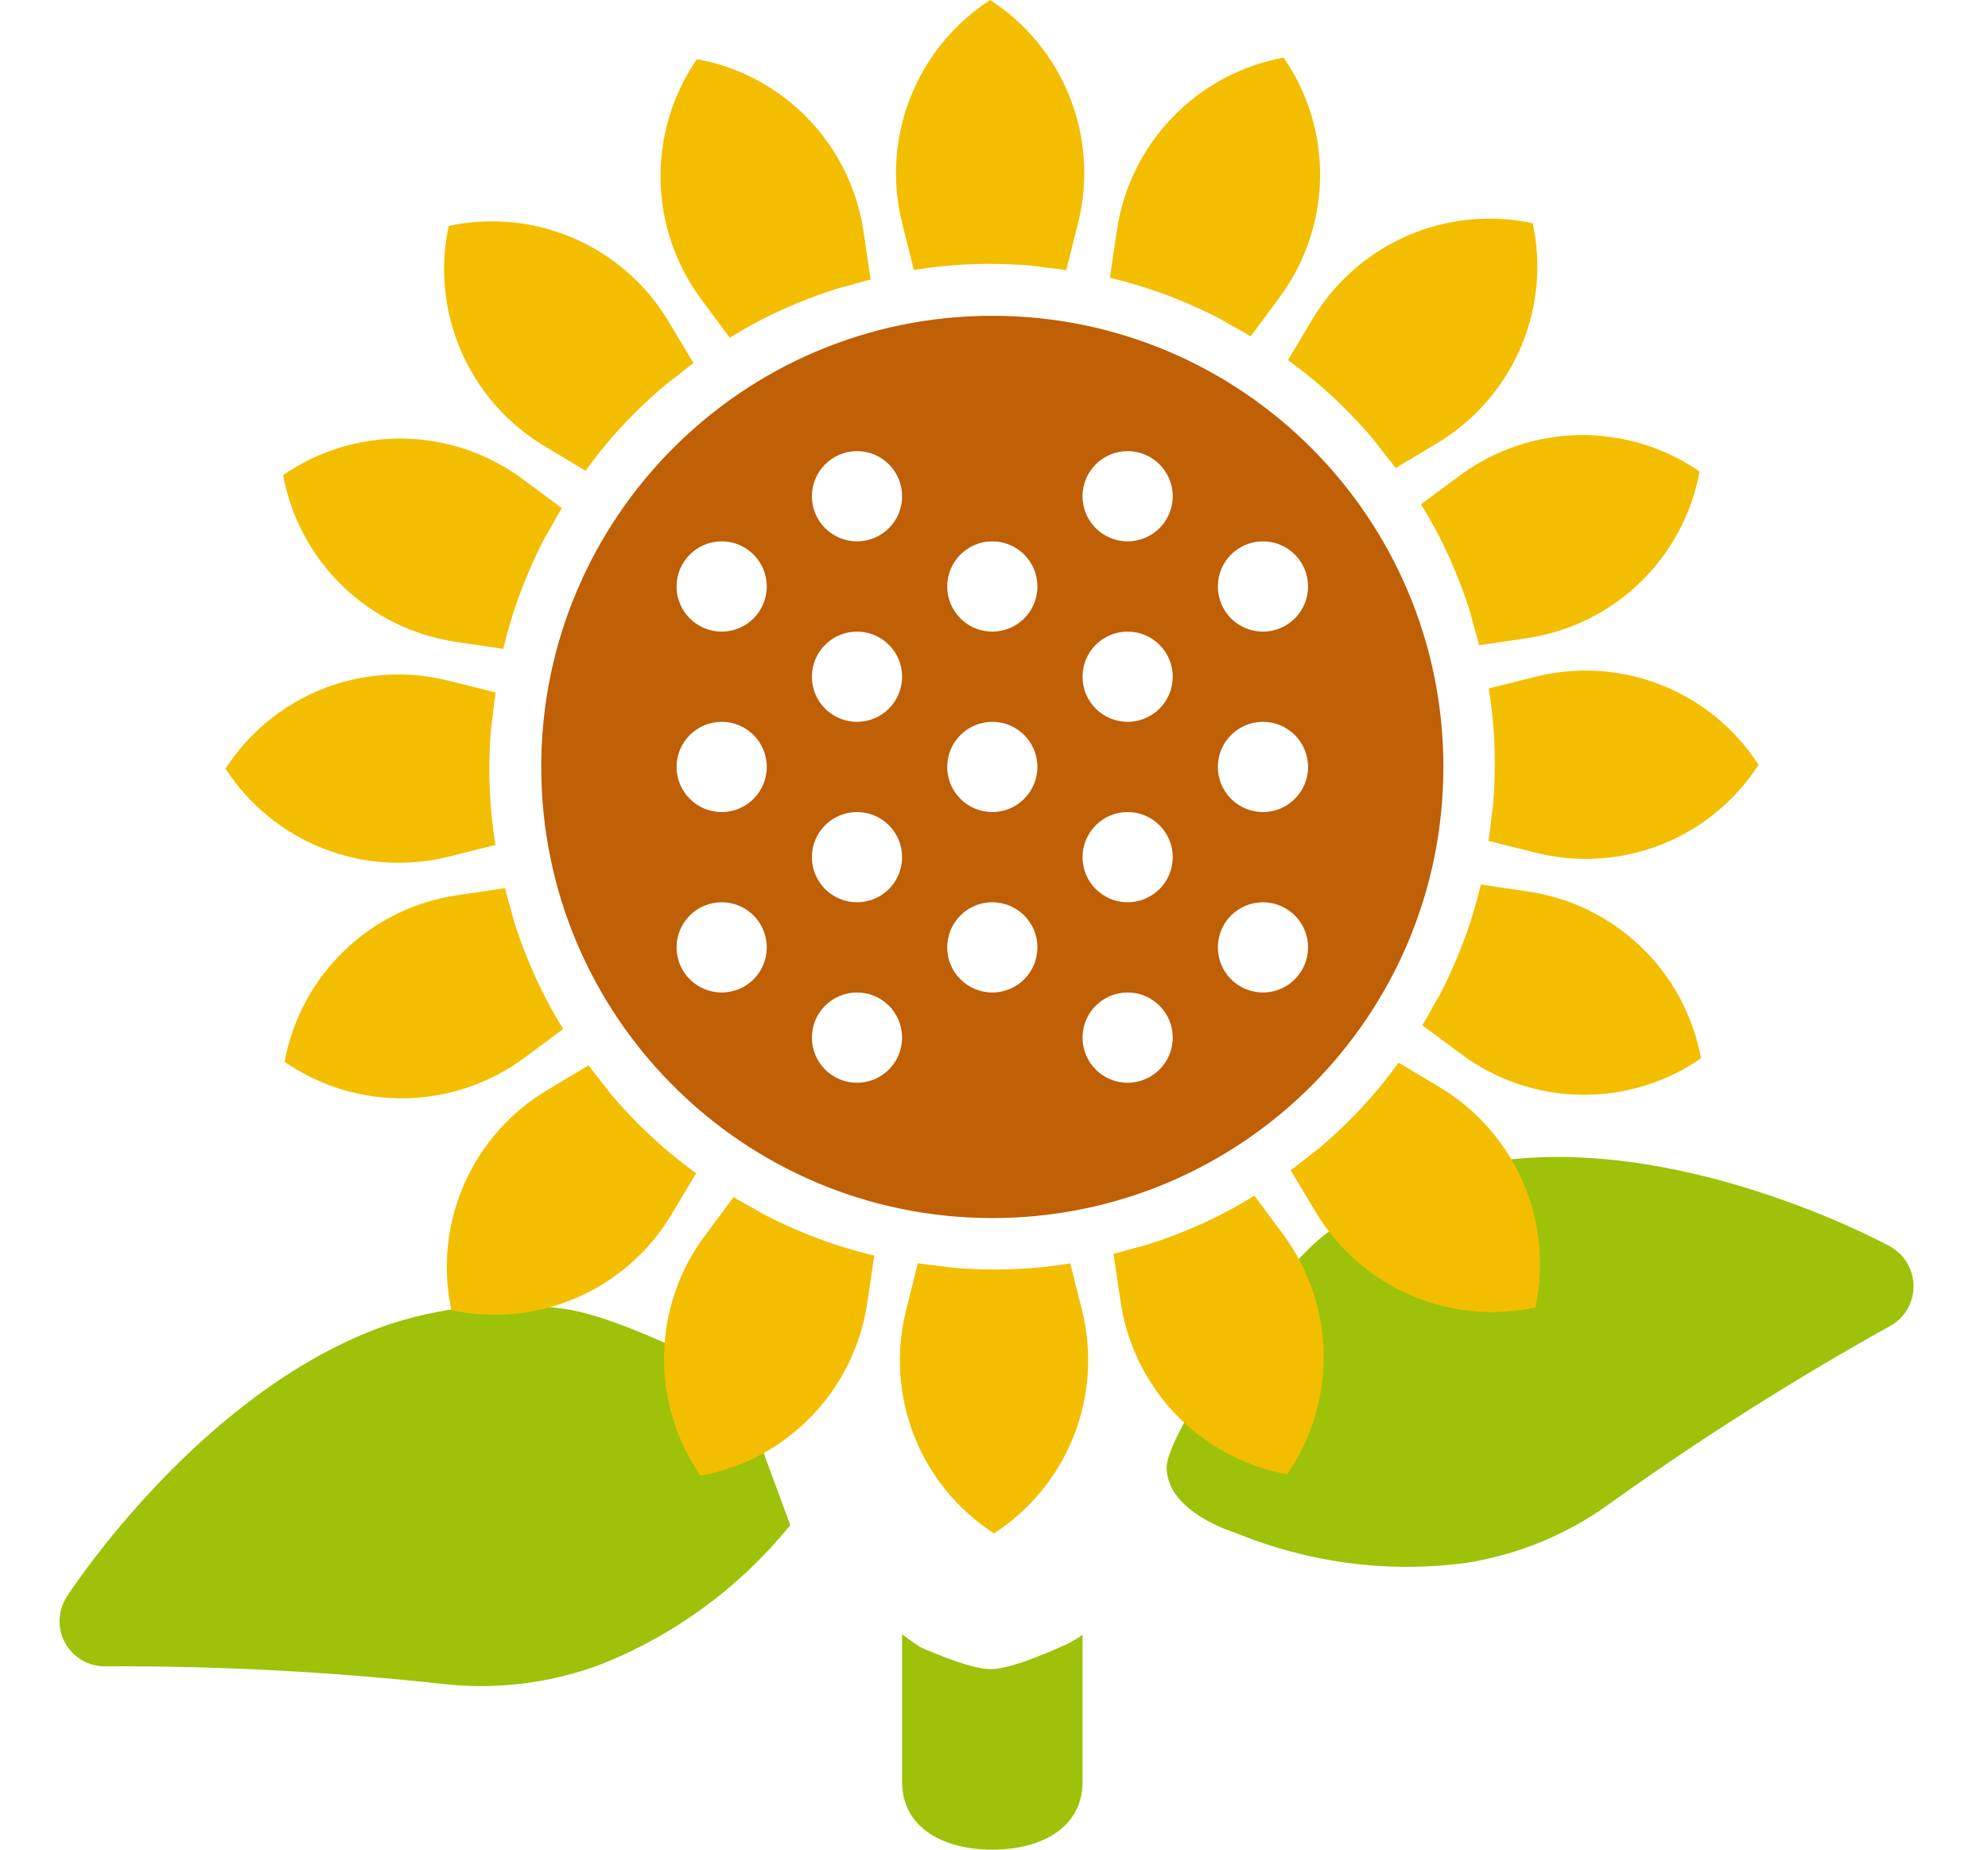
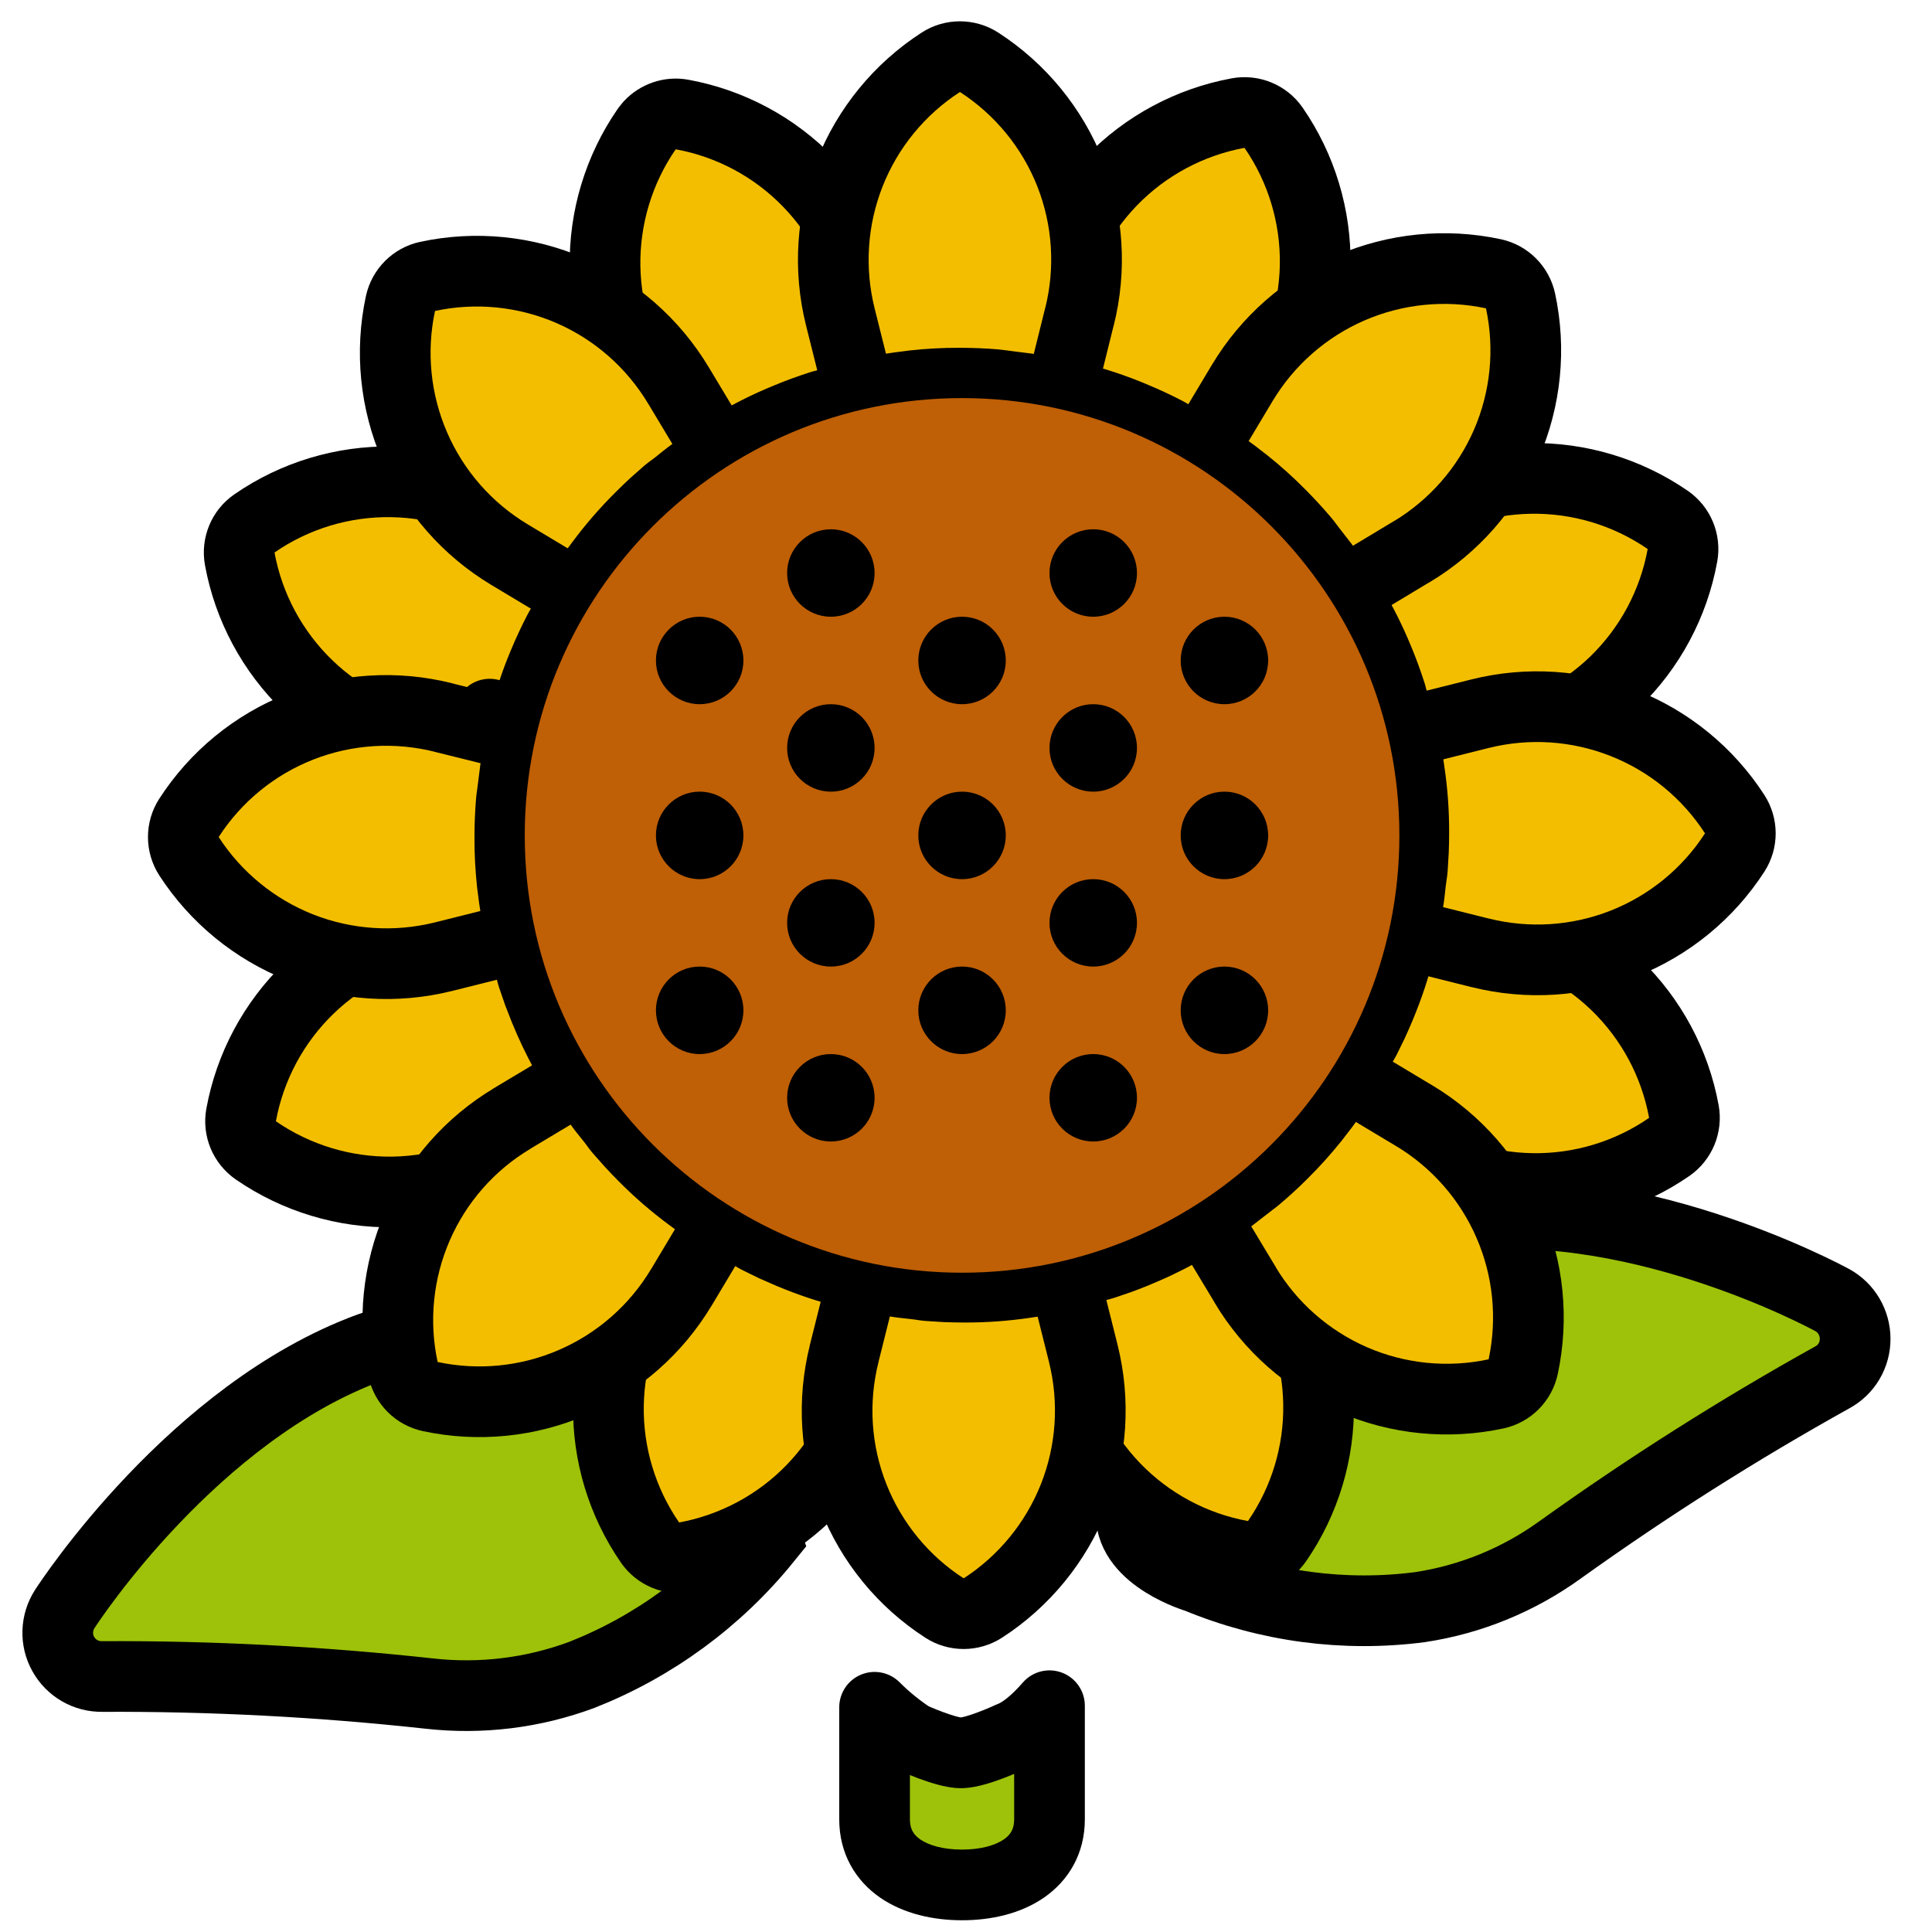
- <svg xmlns="http://www.w3.org/2000/svg" width="43" height="40" viewBox="0 0 43 40" fill="none">
-   <path d="M32.259 25.126C36.316 24.499 40.694 26.853 40.879 26.953C41.032 27.037 41.161 27.161 41.251 27.313C41.341 27.465 41.388 27.639 41.389 27.816C41.389 27.993 41.342 28.166 41.253 28.317C41.164 28.469 41.036 28.592 40.883 28.675C38.787 29.841 36.758 31.127 34.805 32.526C33.878 33.196 32.807 33.633 31.68 33.803C29.998 34.022 28.286 33.794 26.711 33.143C26.711 33.143 25.237 32.709 25.234 31.734C25.233 31.247 26.195 29.8 26.195 29.8C26.195 29.8 27.6 27.514 28.657 26.699C29.713 25.885 30.949 25.345 32.259 25.126Z" fill="#9DC209" />
-   <path d="M12.219 28.307C13.557 28.5 15.924 29.808 15.924 29.808L17.093 32.982C16.006 34.324 14.591 35.363 12.985 35.998C11.897 36.403 10.729 36.546 9.576 36.416C7.153 36.151 4.717 36.024 2.28 36.035C2.104 36.038 1.929 35.993 1.776 35.905C1.623 35.816 1.497 35.688 1.411 35.533C1.325 35.379 1.283 35.204 1.289 35.027C1.295 34.85 1.349 34.678 1.445 34.53C1.56 34.352 4.317 30.145 8.24 28.701C9.514 28.25 10.88 28.114 12.219 28.307Z" fill="#9DC209" />
-   <path d="M34.184 23.675C35.115 23.692 36.027 23.416 36.792 22.887C36.624 21.971 36.174 21.133 35.505 20.486C34.836 19.839 33.982 19.418 33.062 19.281L32.03 19.128C32.018 19.177 32.005 19.229 31.992 19.281C31.871 19.766 31.713 20.241 31.52 20.701C31.408 20.972 31.287 21.231 31.16 21.479C31.11 21.576 31.054 21.662 31.002 21.755C30.923 21.896 30.847 22.041 30.764 22.172L31.605 22.796C32.352 23.351 33.254 23.659 34.184 23.675Z" fill="#F3BE00" />
-   <path d="M8.732 9.485C7.802 9.469 6.89 9.745 6.124 10.274C6.292 11.189 6.742 12.028 7.411 12.675C8.08 13.321 8.935 13.743 9.855 13.88L10.886 14.033C10.898 13.983 10.911 13.932 10.925 13.879C11.045 13.395 11.203 12.92 11.396 12.459C11.509 12.189 11.629 11.929 11.757 11.681C11.807 11.585 11.863 11.498 11.915 11.405C11.993 11.265 12.069 11.12 12.153 10.989L11.311 10.364C10.564 9.809 9.663 9.501 8.732 9.485Z" fill="#F3BE00" />
-   <path d="M14.363 29.306C14.347 30.237 14.623 31.149 15.152 31.914C16.067 31.746 16.906 31.296 17.553 30.627C18.2 29.958 18.621 29.104 18.758 28.183L18.911 27.152C18.861 27.14 18.81 27.127 18.758 27.114C18.273 26.993 17.798 26.835 17.337 26.642C17.067 26.53 16.807 26.409 16.56 26.282C16.463 26.232 16.376 26.176 16.283 26.124C16.143 26.045 15.998 25.969 15.867 25.886L15.243 26.727C14.687 27.474 14.38 28.376 14.363 29.306Z" fill="#F3BE00" />
-   <path d="M28.553 3.854C28.57 2.924 28.294 2.012 27.765 1.246C26.85 1.414 26.011 1.864 25.364 2.533C24.717 3.202 24.296 4.056 24.159 4.977L24.006 6.008C24.056 6.02 24.107 6.033 24.159 6.046C24.644 6.167 25.119 6.325 25.579 6.518C25.85 6.63 26.109 6.751 26.357 6.879C26.454 6.929 26.54 6.985 26.634 7.037C26.774 7.115 26.919 7.191 27.05 7.275L27.674 6.433C28.23 5.686 28.537 4.784 28.553 3.854Z" fill="#F3BE00" />
-   <path d="M7.443 20.562C6.773 21.208 6.323 22.048 6.156 22.963C6.922 23.492 7.834 23.767 8.764 23.751C9.694 23.736 10.596 23.429 11.344 22.875L12.181 22.254C12.155 22.211 12.128 22.165 12.1 22.119C11.843 21.691 11.619 21.243 11.43 20.781C11.318 20.511 11.219 20.242 11.134 19.976C11.101 19.872 11.08 19.772 11.051 19.669C11.007 19.514 10.958 19.358 10.925 19.206L9.888 19.36C8.967 19.495 8.112 19.916 7.443 20.562Z" fill="#F3BE00" />
-   <path d="M35.474 12.598C36.143 11.952 36.593 11.112 36.761 10.197C35.995 9.668 35.083 9.393 34.153 9.409C33.222 9.425 32.32 9.731 31.573 10.285L30.735 10.906C30.762 10.95 30.789 10.995 30.817 11.041C31.074 11.47 31.298 11.917 31.487 12.379C31.599 12.65 31.697 12.919 31.782 13.184C31.816 13.288 31.837 13.388 31.866 13.491C31.91 13.646 31.958 13.802 31.992 13.954L33.029 13.8C33.949 13.665 34.805 13.245 35.474 12.598Z" fill="#F3BE00" />
-   <path d="M17.477 2.564C16.83 1.895 15.99 1.445 15.075 1.278C14.547 2.044 14.271 2.955 14.287 3.886C14.303 4.816 14.609 5.718 15.163 6.466L15.784 7.303C15.828 7.276 15.873 7.249 15.92 7.222C16.348 6.964 16.795 6.74 17.258 6.551C17.528 6.439 17.797 6.341 18.062 6.256C18.166 6.223 18.267 6.202 18.37 6.172C18.524 6.129 18.681 6.08 18.832 6.046L18.678 5.01C18.543 4.089 18.123 3.234 17.477 2.564Z" fill="#F3BE00" />
-   <path d="M25.44 30.596C26.086 31.265 26.926 31.715 27.842 31.882C28.37 31.116 28.645 30.205 28.63 29.275C28.614 28.344 28.308 27.442 27.754 26.694L27.132 25.857C27.089 25.884 27.044 25.911 26.997 25.938C26.569 26.196 26.122 26.42 25.659 26.609C25.389 26.721 25.12 26.819 24.854 26.904C24.751 26.937 24.65 26.959 24.547 26.988C24.392 27.031 24.236 27.08 24.084 27.114L24.238 28.151C24.373 29.071 24.794 29.926 25.44 30.596Z" fill="#F3BE00" />
-   <path d="M35.931 18.265C36.797 17.924 37.534 17.32 38.038 16.539C37.533 15.757 36.796 15.154 35.931 14.813C35.065 14.471 34.114 14.409 33.212 14.635L32.2 14.888C32.209 14.939 32.216 14.991 32.224 15.044C32.298 15.538 32.334 16.037 32.331 16.537C32.331 16.83 32.319 17.116 32.296 17.393C32.287 17.502 32.268 17.603 32.256 17.709C32.237 17.869 32.222 18.032 32.195 18.185L33.212 18.439C34.114 18.667 35.065 18.606 35.931 18.265Z" fill="#F3BE00" />
-   <path d="M6.986 14.895C6.12 15.236 5.383 15.84 4.878 16.622C5.384 17.403 6.12 18.006 6.986 18.347C7.851 18.689 8.802 18.751 9.705 18.526L10.716 18.272C10.708 18.222 10.7 18.169 10.693 18.116C10.619 17.622 10.583 17.123 10.585 16.623C10.585 16.331 10.598 16.044 10.621 15.767C10.63 15.658 10.648 15.557 10.661 15.451C10.68 15.291 10.694 15.128 10.721 14.975L9.705 14.721C8.802 14.493 7.852 14.554 6.986 14.895Z" fill="#F3BE00" />
-   <path d="M19.773 31.053C20.114 31.918 20.718 32.656 21.5 33.16C22.281 32.655 22.884 31.918 23.226 31.052C23.567 30.187 23.63 29.236 23.404 28.334L23.15 27.322C23.1 27.33 23.048 27.338 22.994 27.346C22.5 27.419 22.001 27.455 21.502 27.453C21.209 27.453 20.923 27.441 20.645 27.418C20.537 27.409 20.435 27.39 20.329 27.378C20.17 27.359 20.007 27.344 19.854 27.317L19.599 28.334C19.372 29.236 19.433 30.187 19.773 31.053Z" fill="#F3BE00" />
-   <path d="M23.143 2.108C22.802 1.242 22.199 0.505 21.417 -8.89994e-08C20.636 0.506 20.033 1.242 19.691 2.108C19.35 2.973 19.287 3.924 19.513 4.827L19.767 5.838C19.817 5.83 19.869 5.822 19.923 5.815C20.417 5.741 20.916 5.705 21.415 5.707C21.708 5.707 21.994 5.719 22.272 5.742C22.38 5.752 22.481 5.77 22.587 5.783C22.747 5.802 22.91 5.816 23.063 5.843L23.318 4.827C23.545 3.924 23.484 2.973 23.143 2.108Z" fill="#F3BE00" />
-   <path d="M10.034 25.622C9.662 26.476 9.568 27.424 9.764 28.334C10.674 28.528 11.621 28.434 12.475 28.063C13.328 27.693 14.044 27.065 14.523 26.267L15.059 25.372C15.018 25.343 14.975 25.311 14.932 25.279C14.53 24.981 14.152 24.654 13.801 24.299C13.594 24.092 13.4 23.881 13.22 23.669C13.15 23.585 13.091 23.501 13.025 23.417C12.926 23.291 12.821 23.165 12.732 23.038L11.833 23.576C11.034 24.053 10.405 24.769 10.034 25.622Z" fill="#F3BE00" />
-   <path d="M32.883 7.538C33.255 6.685 33.349 5.737 33.153 4.827C32.243 4.632 31.296 4.726 30.442 5.097C29.589 5.468 28.872 6.096 28.393 6.894L27.858 7.788C27.899 7.818 27.942 7.85 27.985 7.882C28.386 8.179 28.765 8.506 29.116 8.861C29.323 9.068 29.517 9.279 29.697 9.492C29.767 9.575 29.826 9.66 29.892 9.744C29.991 9.87 30.096 9.996 30.185 10.123L31.084 9.584C31.883 9.107 32.512 8.391 32.883 7.538Z" fill="#F3BE00" />
-   <path d="M12.416 5.155C11.563 4.784 10.615 4.69 9.705 4.886C9.51 5.795 9.604 6.743 9.975 7.596C10.346 8.45 10.974 9.166 11.772 9.645L12.666 10.181C12.696 10.139 12.728 10.097 12.76 10.054C13.057 9.652 13.384 9.274 13.739 8.922C13.947 8.715 14.157 8.522 14.37 8.342C14.453 8.271 14.538 8.213 14.622 8.147C14.748 8.047 14.874 7.942 15.001 7.853L14.462 6.954C13.985 6.155 13.269 5.526 12.416 5.155Z" fill="#F3BE00" />
-   <path d="M30.5 28.005C31.354 28.376 32.302 28.471 33.212 28.275C33.407 27.365 33.312 26.418 32.942 25.564C32.571 24.71 31.943 23.994 31.145 23.515L30.251 22.98C30.221 23.021 30.189 23.063 30.157 23.106C29.86 23.508 29.532 23.886 29.177 24.238C28.97 24.445 28.759 24.639 28.547 24.819C28.463 24.889 28.379 24.947 28.295 25.014C28.169 25.113 28.043 25.218 27.916 25.307L28.455 26.206C28.932 27.005 29.647 27.634 30.5 28.005Z" fill="#F3BE00" />
-   <path fill-rule="evenodd" clip-rule="evenodd" d="M19.512 35.343C19.639 35.439 19.769 35.531 19.903 35.619C19.903 35.619 20.948 36.097 21.427 36.097C21.907 36.097 22.931 35.619 22.931 35.619C23.091 35.561 23.253 35.469 23.415 35.352V38.537C23.415 39.512 22.541 40 21.463 40C20.386 40 19.512 39.512 19.512 38.537V35.343Z" fill="#9DC209" />
-   <path fill-rule="evenodd" clip-rule="evenodd" d="M21.463 26.341C26.852 26.341 31.22 21.974 31.22 16.585C31.22 11.197 26.852 6.829 21.463 6.829C16.075 6.829 11.707 11.197 11.707 16.585C11.707 21.974 16.075 26.341 21.463 26.341ZM19.512 10.732C19.512 11.271 19.076 11.707 18.537 11.707C17.998 11.707 17.561 11.271 17.561 10.732C17.561 10.193 17.998 9.756 18.537 9.756C19.076 9.756 19.512 10.193 19.512 10.732ZM15.61 13.659C16.149 13.659 16.585 13.222 16.585 12.683C16.585 12.144 16.149 11.707 15.61 11.707C15.071 11.707 14.634 12.144 14.634 12.683C14.634 13.222 15.071 13.659 15.61 13.659ZM15.61 17.561C16.149 17.561 16.585 17.124 16.585 16.585C16.585 16.047 16.149 15.61 15.61 15.61C15.071 15.61 14.634 16.047 14.634 16.585C14.634 17.124 15.071 17.561 15.61 17.561ZM19.512 14.634C19.512 15.173 19.076 15.61 18.537 15.61C17.998 15.61 17.561 15.173 17.561 14.634C17.561 14.095 17.998 13.659 18.537 13.659C19.076 13.659 19.512 14.095 19.512 14.634ZM21.463 17.561C22.002 17.561 22.439 17.124 22.439 16.585C22.439 16.047 22.002 15.61 21.463 15.61C20.925 15.61 20.488 16.047 20.488 16.585C20.488 17.124 20.925 17.561 21.463 17.561ZM25.366 18.537C25.366 19.075 24.929 19.512 24.39 19.512C23.852 19.512 23.415 19.075 23.415 18.537C23.415 17.998 23.852 17.561 24.39 17.561C24.929 17.561 25.366 17.998 25.366 18.537ZM21.463 21.463C22.002 21.463 22.439 21.027 22.439 20.488C22.439 19.949 22.002 19.512 21.463 19.512C20.925 19.512 20.488 19.949 20.488 20.488C20.488 21.027 20.925 21.463 21.463 21.463ZM24.39 11.707C24.929 11.707 25.366 11.271 25.366 10.732C25.366 10.193 24.929 9.756 24.39 9.756C23.852 9.756 23.415 10.193 23.415 10.732C23.415 11.271 23.852 11.707 24.39 11.707ZM25.366 22.439C25.366 22.978 24.929 23.415 24.39 23.415C23.852 23.415 23.415 22.978 23.415 22.439C23.415 21.9 23.852 21.463 24.39 21.463C24.929 21.463 25.366 21.9 25.366 22.439ZM18.537 23.415C19.076 23.415 19.512 22.978 19.512 22.439C19.512 21.9 19.076 21.463 18.537 21.463C17.998 21.463 17.561 21.9 17.561 22.439C17.561 22.978 17.998 23.415 18.537 23.415ZM19.512 18.537C19.512 19.075 19.076 19.512 18.537 19.512C17.998 19.512 17.561 19.075 17.561 18.537C17.561 17.998 17.998 17.561 18.537 17.561C19.076 17.561 19.512 17.998 19.512 18.537ZM15.61 21.463C16.149 21.463 16.585 21.027 16.585 20.488C16.585 19.949 16.149 19.512 15.61 19.512C15.071 19.512 14.634 19.949 14.634 20.488C14.634 21.027 15.071 21.463 15.61 21.463ZM22.439 12.683C22.439 13.222 22.002 13.659 21.463 13.659C20.925 13.659 20.488 13.222 20.488 12.683C20.488 12.144 20.925 11.707 21.463 11.707C22.002 11.707 22.439 12.144 22.439 12.683ZM27.317 13.659C27.856 13.659 28.293 13.222 28.293 12.683C28.293 12.144 27.856 11.707 27.317 11.707C26.778 11.707 26.342 12.144 26.342 12.683C26.342 13.222 26.778 13.659 27.317 13.659ZM28.293 20.488C28.293 21.027 27.856 21.463 27.317 21.463C26.778 21.463 26.342 21.027 26.342 20.488C26.342 19.949 26.778 19.512 27.317 19.512C27.856 19.512 28.293 19.949 28.293 20.488ZM24.39 15.61C24.929 15.61 25.366 15.173 25.366 14.634C25.366 14.095 24.929 13.659 24.39 13.659C23.852 13.659 23.415 14.095 23.415 14.634C23.415 15.173 23.852 15.61 24.39 15.61ZM28.293 16.585C28.293 17.124 27.856 17.561 27.317 17.561C26.778 17.561 26.342 17.124 26.342 16.585C26.342 16.047 26.778 15.61 27.317 15.61C27.856 15.61 28.293 16.047 28.293 16.585Z" fill="#BF5F06" />
+ <svg xmlns="http://www.w3.org/2000/svg" width="41" height="41" viewBox="0 0 41 41" fill="none">
+   <g>
+     <path d="M30.685 25.852C34.544 25.256 38.709 27.495 38.884 27.59C39.03 27.67 39.153 27.788 39.238 27.933C39.323 28.077 39.369 28.243 39.369 28.411C39.37 28.579 39.325 28.744 39.24 28.888C39.155 29.032 39.033 29.149 38.888 29.228C36.894 30.337 34.964 31.56 33.107 32.891C32.225 33.528 31.206 33.944 30.134 34.106C28.534 34.314 26.906 34.098 25.408 33.478C25.408 33.478 24.006 33.066 24.003 32.138C24.002 31.674 24.917 30.299 24.917 30.299C24.917 30.299 26.253 28.123 27.258 27.349C28.263 26.574 29.439 26.061 30.685 25.852Z" fill="#9DC209" stroke="black" stroke-width="1.5" />
+     <path d="M11.622 28.227C12.896 28.41 15.147 29.654 15.147 29.654L16.259 32.673C15.225 33.95 13.879 34.938 12.351 35.542C11.316 35.927 10.206 36.064 9.109 35.94C6.804 35.688 4.487 35.567 2.169 35.578C2.001 35.581 1.835 35.538 1.689 35.454C1.544 35.37 1.424 35.248 1.342 35.1C1.26 34.953 1.22 34.787 1.226 34.619C1.232 34.451 1.283 34.287 1.374 34.146C1.484 33.976 4.107 29.975 7.838 28.602C9.05 28.172 10.349 28.043 11.622 28.227Z" fill="#9DC209" stroke="black" stroke-width="1.5" />
+     <path d="M30.577 19.405L31.558 19.55L31.751 19.582C32.707 19.763 33.592 20.22 34.294 20.899C35.042 21.623 35.546 22.562 35.734 23.586C35.788 23.876 35.666 24.172 35.424 24.339C34.566 24.932 33.544 25.24 32.503 25.222C31.461 25.204 30.451 24.86 29.615 24.238V24.237L28.816 23.645C28.5 23.411 28.419 22.972 28.63 22.64C28.694 22.539 28.746 22.439 28.835 22.28C28.922 22.123 28.925 22.131 28.973 22.039L29.136 21.706C29.188 21.593 29.239 21.476 29.289 21.357L29.29 21.353C29.459 20.95 29.597 20.535 29.703 20.112L29.704 20.106C29.716 20.057 29.728 20.014 29.737 19.974C29.827 19.595 30.192 19.348 30.577 19.405Z" fill="#F3BE00" stroke="black" stroke-width="1.5" stroke-linejoin="round" />
+     <path d="M8.32 10.225C9.361 10.243 10.37 10.587 11.205 11.208L12.006 11.802C12.322 12.036 12.404 12.475 12.193 12.807L11.988 13.167C11.9 13.324 11.897 13.316 11.85 13.408C11.738 13.624 11.632 13.852 11.533 14.09L11.531 14.094C11.362 14.496 11.225 14.912 11.119 15.335L11.118 15.341L10.392 15.155L11.117 15.341C11.105 15.39 11.095 15.433 11.085 15.473C10.995 15.851 10.63 16.099 10.245 16.042L9.264 15.897C8.234 15.743 7.277 15.272 6.529 14.548C5.78 13.824 5.276 12.885 5.088 11.861C5.035 11.57 5.156 11.275 5.399 11.108C6.256 10.515 7.278 10.207 8.32 10.225Z" fill="#F3BE00" stroke="black" stroke-width="1.5" stroke-linejoin="round" />
+     <path d="M14.49 26.129C14.724 25.813 15.163 25.731 15.495 25.942C15.596 26.006 15.695 26.058 15.854 26.147C16.011 26.235 16.004 26.238 16.095 26.285L16.428 26.448L16.778 26.601L16.782 26.602C17.184 26.771 17.599 26.91 18.023 27.015L18.029 27.016C18.078 27.029 18.121 27.04 18.161 27.049C18.539 27.139 18.787 27.504 18.73 27.889L18.584 28.871C18.431 29.901 17.959 30.857 17.236 31.606C16.512 32.355 15.572 32.858 14.548 33.047C14.258 33.1 13.963 32.978 13.795 32.736C13.203 31.879 12.894 30.857 12.912 29.815C12.931 28.773 13.275 27.763 13.897 26.927L14.49 26.129Z" fill="#F3BE00" stroke="black" stroke-width="1.5" stroke-linejoin="round" />
+     <path d="M26.274 2.4C26.564 2.347 26.859 2.468 27.027 2.711C27.619 3.568 27.928 4.59 27.91 5.632C27.891 6.673 27.547 7.681 26.925 8.517L26.926 8.518L26.332 9.318C26.098 9.634 25.66 9.716 25.328 9.505L24.967 9.3C24.81 9.212 24.818 9.209 24.727 9.162C24.51 9.05 24.282 8.944 24.044 8.846L24.041 8.844C23.638 8.675 23.223 8.537 22.799 8.432L22.794 8.431V8.43C22.745 8.417 22.702 8.407 22.662 8.398C22.283 8.308 22.035 7.943 22.092 7.558L22.238 6.576L22.27 6.384C22.451 5.427 22.908 4.543 23.586 3.841C24.31 3.092 25.25 2.589 26.274 2.4Z" fill="#F3BE00" stroke="black" stroke-width="1.5" stroke-linejoin="round" />
+     <path d="M10.425 19.472C10.757 19.487 11.048 19.722 11.123 20.058C11.149 20.175 11.184 20.282 11.234 20.458H11.233C11.282 20.631 11.274 20.628 11.305 20.725L11.426 21.077L11.565 21.432L11.567 21.435C11.691 21.739 11.832 22.035 11.989 22.322L12.152 22.605L12.155 22.61C12.18 22.654 12.204 22.692 12.226 22.727C12.43 23.059 12.346 23.491 12.033 23.722L11.238 24.314H11.236C10.4 24.934 9.39 25.277 8.349 25.295C7.308 25.312 6.287 25.004 5.43 24.413C5.187 24.245 5.064 23.951 5.117 23.661C5.305 22.636 5.809 21.695 6.559 20.971C7.308 20.248 8.265 19.778 9.295 19.627V19.626L10.281 19.479L10.425 19.472Z" fill="#F3BE00" stroke="black" stroke-width="1.5" stroke-linejoin="round" />
+     <path d="M32.474 10.153C33.515 10.135 34.535 10.443 35.393 11.034C35.635 11.202 35.757 11.496 35.704 11.786C35.517 12.811 35.013 13.752 34.264 14.476C33.514 15.199 32.557 15.668 31.526 15.82L31.527 15.821L30.541 15.967C30.152 16.025 29.785 15.773 29.699 15.389C29.673 15.272 29.638 15.165 29.589 14.989L29.517 14.722C29.442 14.49 29.357 14.253 29.258 14.015L29.256 14.011C29.091 13.607 28.895 13.215 28.67 12.841L28.667 12.837C28.641 12.794 28.619 12.755 28.597 12.72C28.393 12.389 28.476 11.956 28.788 11.724L29.585 11.133L29.744 11.02C30.549 10.471 31.497 10.169 32.474 10.153Z" fill="#F3BE00" stroke="black" stroke-width="1.5" stroke-linejoin="round" />
+     <path d="M14.474 2.43C15.499 2.617 16.44 3.122 17.163 3.871C17.887 4.62 18.357 5.577 18.508 6.607L18.655 7.594C18.712 7.983 18.46 8.35 18.077 8.436C17.959 8.462 17.852 8.496 17.676 8.546C17.504 8.595 17.507 8.586 17.41 8.617C17.177 8.692 16.941 8.778 16.703 8.877L16.699 8.879C16.294 9.044 15.903 9.24 15.529 9.465L15.525 9.467C15.481 9.493 15.443 9.516 15.408 9.538C15.076 9.742 14.643 9.658 14.412 9.346L13.821 8.55V8.549C13.201 7.712 12.858 6.702 12.84 5.661C12.823 4.62 13.131 3.6 13.722 2.742L13.79 2.657C13.963 2.472 14.22 2.383 14.474 2.43Z" fill="#F3BE00" stroke="black" stroke-width="1.5" stroke-linejoin="round" />
+     <path d="M25.543 25.846C25.851 25.729 26.207 25.827 26.41 26.101L27.002 26.897L27.115 27.057C27.664 27.861 27.966 28.81 27.982 29.786C28 30.827 27.692 31.848 27.101 32.705C26.933 32.948 26.639 33.069 26.349 33.017C25.323 32.829 24.383 32.326 23.659 31.576C22.936 30.827 22.465 29.87 22.313 28.84L22.167 27.854C22.109 27.465 22.362 27.097 22.746 27.012C22.863 26.986 22.97 26.951 23.145 26.901L23.413 26.829L23.765 26.709C23.882 26.666 24.001 26.62 24.12 26.57L24.123 26.568C24.527 26.403 24.919 26.207 25.293 25.982L25.415 25.909L25.543 25.846Z" fill="#F3BE00" stroke="black" stroke-width="1.5" stroke-linejoin="round" />
+     <path d="M31.409 15.146C32.42 14.893 33.483 14.963 34.452 15.345C35.421 15.727 36.246 16.402 36.812 17.277C36.972 17.524 36.973 17.843 36.813 18.091C36.248 18.966 35.422 19.642 34.452 20.024C33.483 20.405 32.419 20.473 31.409 20.219V20.22L30.442 19.978C30.061 19.882 29.818 19.508 29.886 19.12C29.907 19.002 29.915 18.89 29.937 18.709C29.958 18.531 29.964 18.537 29.973 18.435L29.995 18.065C30 17.939 30.003 17.812 30.003 17.683V17.679C30.005 17.242 29.974 16.805 29.909 16.373L29.908 16.368C29.901 16.318 29.895 16.274 29.889 16.234C29.827 15.849 30.069 15.482 30.446 15.387L31.408 15.146H31.409Z" fill="#F3BE00" stroke="black" stroke-width="1.5" stroke-linejoin="round" />
+     <path d="M6.369 15.423C7.339 15.041 8.404 14.973 9.414 15.228L9.413 15.229L10.38 15.469C10.762 15.564 11.005 15.939 10.937 16.326L10.885 16.737C10.864 16.916 10.858 16.91 10.85 17.012C10.83 17.255 10.819 17.507 10.819 17.765V17.769C10.817 18.096 10.835 18.423 10.87 18.748L10.912 19.073L10.913 19.078C10.921 19.128 10.927 19.173 10.934 19.214C10.995 19.598 10.753 19.966 10.375 20.061L9.413 20.302H9.412C8.402 20.554 7.338 20.485 6.369 20.103C5.401 19.72 4.576 19.044 4.01 18.17C3.85 17.922 3.85 17.604 4.01 17.357C4.575 16.481 5.4 15.805 6.369 15.423Z" fill="#F3BE00" stroke="black" stroke-width="1.5" stroke-linejoin="round" />
+     <path d="M22.989 28.722C23.241 29.732 23.172 30.796 22.79 31.765C22.407 32.733 21.733 33.558 20.858 34.124C20.61 34.284 20.291 34.285 20.044 34.125C19.168 33.56 18.493 32.734 18.111 31.765C17.729 30.796 17.661 29.732 17.916 28.722L17.915 28.722L18.157 27.755C18.252 27.373 18.627 27.13 19.014 27.198C19.132 27.219 19.245 27.228 19.425 27.249C19.604 27.27 19.598 27.277 19.7 27.285L20.07 27.308C20.195 27.313 20.323 27.315 20.452 27.316L20.456 27.316C20.892 27.318 21.329 27.286 21.761 27.222L21.766 27.221C21.816 27.214 21.86 27.208 21.901 27.201C22.285 27.139 22.653 27.381 22.748 27.759L22.989 28.721L22.989 28.722Z" fill="#F3BE00" stroke="black" stroke-width="1.5" stroke-linejoin="round" />
+     <path d="M22.712 3.682C23.093 4.651 23.162 5.717 22.907 6.727L22.906 6.726L22.666 7.693C22.57 8.074 22.196 8.317 21.808 8.249L21.397 8.197C21.219 8.176 21.224 8.171 21.123 8.162C20.88 8.142 20.628 8.131 20.37 8.131L20.366 8.131C20.038 8.129 19.712 8.147 19.386 8.183L19.061 8.225L19.056 8.226C19.006 8.233 18.961 8.24 18.921 8.246C18.536 8.308 18.169 8.065 18.074 7.688L17.833 6.726L17.833 6.725C17.58 5.715 17.65 4.651 18.032 3.682C18.414 2.713 19.09 1.888 19.965 1.322C20.212 1.162 20.53 1.163 20.778 1.322C21.653 1.888 22.33 2.713 22.712 3.682Z" fill="#F3BE00" stroke="black" stroke-width="1.5" stroke-linejoin="round" />
+     <path d="M14.457 27.323C13.921 28.216 13.12 28.919 12.164 29.334C11.209 29.749 10.149 29.855 9.13 29.637C8.842 29.575 8.616 29.35 8.554 29.061C8.334 28.043 8.441 26.981 8.856 26.026C9.271 25.071 9.976 24.27 10.87 23.736L10.869 23.735L11.724 23.223C12.061 23.02 12.498 23.113 12.724 23.436C12.793 23.534 12.866 23.619 12.979 23.762C13.09 23.903 13.081 23.904 13.147 23.982L13.393 24.259C13.478 24.352 13.566 24.444 13.657 24.535L13.66 24.538C13.967 24.848 14.298 25.135 14.65 25.395L14.654 25.397C14.694 25.428 14.729 25.455 14.763 25.479C15.078 25.707 15.167 26.138 14.967 26.472L14.458 27.323L14.457 27.323Z" fill="#F3BE00" stroke="black" stroke-width="1.5" stroke-linejoin="round" />
+     <path d="M31.967 9.421C31.551 10.377 30.846 11.178 29.952 11.713L29.952 11.711L29.098 12.225C28.761 12.427 28.324 12.334 28.098 12.012L27.844 11.685C27.733 11.544 27.741 11.544 27.675 11.466C27.517 11.28 27.347 11.094 27.165 10.912L27.162 10.909C26.932 10.676 26.688 10.457 26.433 10.253L26.173 10.052L26.169 10.05C26.128 10.019 26.092 9.992 26.058 9.968C25.743 9.74 25.655 9.308 25.855 8.975L26.364 8.124L26.365 8.123C26.901 7.23 27.703 6.527 28.658 6.112C29.613 5.698 30.674 5.592 31.692 5.81C31.981 5.872 32.206 6.098 32.268 6.386C32.487 7.404 32.382 8.466 31.967 9.421Z" fill="#F3BE00" stroke="black" stroke-width="1.5" stroke-linejoin="round" />
+     <path d="M10.811 11.769C9.918 11.233 9.215 10.432 8.801 9.477C8.386 8.521 8.28 7.461 8.498 6.443C8.56 6.154 8.785 5.928 9.073 5.866C10.092 5.647 11.153 5.753 12.109 6.168C13.064 6.584 13.864 7.288 14.399 8.182L14.399 8.181L14.912 9.036C15.114 9.374 15.021 9.81 14.699 10.036C14.601 10.105 14.515 10.178 14.372 10.291C14.231 10.402 14.231 10.393 14.153 10.459L13.875 10.705C13.783 10.79 13.691 10.879 13.6 10.97L13.597 10.973C13.287 11.28 13 11.611 12.74 11.962L12.737 11.966C12.707 12.007 12.68 12.042 12.656 12.075C12.428 12.391 11.997 12.479 11.663 12.28L10.812 11.77L10.811 11.769Z" fill="#F3BE00" stroke="black" stroke-width="1.5" stroke-linejoin="round" />
+     <path d="M28.713 29.279C27.758 28.863 26.956 28.159 26.422 27.264L26.424 27.264L25.91 26.411C25.707 26.073 25.8 25.637 26.122 25.411L26.45 25.157C26.591 25.045 26.591 25.053 26.669 24.987C26.855 24.83 27.041 24.66 27.223 24.477L27.226 24.474C27.459 24.244 27.677 24 27.882 23.745L28.082 23.485L28.085 23.481C28.115 23.441 28.142 23.404 28.166 23.371C28.394 23.056 28.826 22.967 29.16 23.167L30.011 23.677L30.012 23.677C30.904 24.213 31.608 25.015 32.022 25.97C32.437 26.925 32.542 27.986 32.324 29.005C32.262 29.293 32.037 29.518 31.749 29.58C30.73 29.799 29.669 29.694 28.713 29.279Z" fill="#F3BE00" stroke="black" stroke-width="1.5" stroke-linejoin="round" />
+     <path fill-rule="evenodd" clip-rule="evenodd" d="M18.56 36.231C18.799 36.469 19.061 36.683 19.345 36.87C19.345 36.87 20.062 37.198 20.391 37.198C20.72 37.198 21.424 36.87 21.424 36.87C21.707 36.767 22.001 36.509 22.272 36.198V38.609C22.272 39.537 21.441 40.001 20.416 40.001C19.391 40.001 18.56 39.537 18.56 38.609V36.231Z" fill="#9DC209" />
+     <path d="M19.345 36.87L18.933 37.496C18.965 37.517 18.998 37.536 19.033 37.551L19.345 36.87ZM18.56 36.231L19.09 35.7C18.875 35.486 18.553 35.422 18.273 35.538C17.993 35.654 17.81 35.928 17.81 36.231H18.56ZM21.424 36.87L21.168 36.164C21.147 36.172 21.127 36.181 21.106 36.19L21.424 36.87ZM22.272 36.198H23.022C23.022 35.886 22.828 35.606 22.536 35.496C22.243 35.386 21.913 35.469 21.708 35.704L22.272 36.198ZM19.757 36.243C19.516 36.085 19.293 35.903 19.09 35.7L18.03 36.762C18.305 37.035 18.607 37.282 18.933 37.496L19.757 36.243ZM20.391 36.448C20.411 36.448 20.382 36.449 20.285 36.423C20.202 36.4 20.105 36.368 20.007 36.331C19.91 36.295 19.821 36.258 19.756 36.231C19.724 36.217 19.698 36.206 19.681 36.198C19.672 36.194 19.666 36.191 19.662 36.19C19.66 36.189 19.658 36.188 19.657 36.188C19.657 36.188 19.657 36.188 19.657 36.188C19.657 36.188 19.657 36.188 19.657 36.188C19.657 36.188 19.657 36.188 19.657 36.188C19.657 36.188 19.657 36.188 19.657 36.188C19.657 36.188 19.657 36.188 19.345 36.87C19.033 37.551 19.033 37.551 19.033 37.551C19.033 37.552 19.033 37.552 19.033 37.552C19.033 37.552 19.033 37.552 19.033 37.552C19.034 37.552 19.034 37.552 19.034 37.552C19.035 37.553 19.036 37.553 19.037 37.553C19.039 37.554 19.041 37.555 19.045 37.557C19.052 37.56 19.061 37.564 19.072 37.569C19.096 37.58 19.128 37.594 19.169 37.611C19.248 37.645 19.359 37.691 19.483 37.737C19.605 37.782 19.749 37.832 19.893 37.871C20.023 37.906 20.207 37.948 20.391 37.948V36.448ZM21.424 36.87C21.106 36.19 21.106 36.19 21.107 36.19C21.107 36.19 21.107 36.19 21.107 36.19C21.107 36.19 21.107 36.19 21.107 36.19C21.107 36.19 21.107 36.19 21.107 36.19C21.107 36.19 21.107 36.19 21.106 36.19C21.106 36.19 21.104 36.191 21.102 36.192C21.099 36.194 21.092 36.197 21.084 36.2C21.067 36.208 21.042 36.219 21.011 36.233C20.947 36.26 20.86 36.297 20.765 36.332C20.669 36.369 20.574 36.401 20.493 36.424C20.399 36.449 20.371 36.448 20.391 36.448V37.948C20.576 37.948 20.759 37.906 20.89 37.87C21.033 37.831 21.176 37.781 21.297 37.735C21.419 37.689 21.528 37.643 21.607 37.609C21.646 37.592 21.679 37.578 21.702 37.567C21.713 37.562 21.723 37.558 21.729 37.555C21.733 37.553 21.735 37.552 21.737 37.551C21.738 37.55 21.739 37.55 21.74 37.55C21.74 37.55 21.74 37.55 21.741 37.549C21.741 37.549 21.741 37.549 21.741 37.549C21.741 37.549 21.741 37.549 21.741 37.549C21.741 37.549 21.741 37.549 21.424 36.87ZM21.708 35.704C21.454 35.995 21.265 36.13 21.168 36.164L21.679 37.575C22.15 37.404 22.547 37.023 22.837 36.692L21.708 35.704ZM21.522 36.198V38.609H23.022V36.198H21.522ZM21.522 38.609C21.522 38.813 21.447 38.936 21.302 39.036C21.129 39.155 20.829 39.251 20.416 39.251V40.751C21.028 40.751 21.656 40.614 22.155 40.27C22.682 39.905 23.022 39.332 23.022 38.609H21.522ZM20.416 39.251C20.003 39.251 19.703 39.155 19.53 39.036C19.386 38.936 19.31 38.813 19.31 38.609H17.81C17.81 39.332 18.15 39.905 18.677 40.27C19.176 40.614 19.804 40.751 20.416 40.751V39.251ZM19.31 38.609V36.231H17.81V38.609H19.31Z" fill="black" />
+     <path d="M20.416 7.948C25.818 7.949 30.197 12.327 30.197 17.729C30.197 23.13 25.818 27.509 20.416 27.509C15.015 27.509 10.636 23.13 10.636 17.729C10.636 12.327 15.015 7.948 20.416 7.948Z" fill="#BF5F06" stroke="black" />
+     <path fill-rule="evenodd" clip-rule="evenodd" d="M17.632 13.088C18.145 13.088 18.56 12.673 18.56 12.161C18.56 11.648 18.145 11.232 17.632 11.232C17.12 11.232 16.704 11.648 16.704 12.161C16.704 12.673 17.12 13.088 17.632 13.088ZM15.776 14.017C15.776 14.529 15.361 14.944 14.848 14.944C14.336 14.944 13.92 14.529 13.92 14.017C13.92 13.504 14.336 13.088 14.848 13.088C15.361 13.088 15.776 13.504 15.776 14.017ZM15.776 17.729C15.776 18.241 15.361 18.657 14.848 18.657C14.336 18.657 13.92 18.241 13.92 17.729C13.92 17.216 14.336 16.8 14.848 16.8C15.361 16.8 15.776 17.216 15.776 17.729ZM17.632 16.8C18.145 16.8 18.56 16.385 18.56 15.873C18.56 15.36 18.145 14.944 17.632 14.944C17.12 14.944 16.704 15.36 16.704 15.873C16.704 16.385 17.12 16.8 17.632 16.8ZM21.344 17.729C21.344 18.241 20.929 18.657 20.416 18.657C19.904 18.657 19.488 18.241 19.488 17.729C19.488 17.216 19.904 16.8 20.416 16.8C20.929 16.8 21.344 17.216 21.344 17.729ZM23.2 20.512C23.713 20.512 24.128 20.097 24.128 19.584C24.128 19.072 23.713 18.657 23.2 18.657C22.688 18.657 22.272 19.072 22.272 19.584C22.272 20.097 22.688 20.512 23.2 20.512ZM21.344 21.441C21.344 21.953 20.929 22.369 20.416 22.369C19.904 22.369 19.488 21.953 19.488 21.441C19.488 20.928 19.904 20.512 20.416 20.512C20.929 20.512 21.344 20.928 21.344 21.441ZM24.128 12.161C24.128 12.673 23.713 13.088 23.2 13.088C22.688 13.088 22.272 12.673 22.272 12.161C22.272 11.648 22.688 11.232 23.2 11.232C23.713 11.232 24.128 11.648 24.128 12.161ZM23.2 24.224C23.713 24.224 24.128 23.809 24.128 23.297C24.128 22.784 23.713 22.369 23.2 22.369C22.688 22.369 22.272 22.784 22.272 23.297C22.272 23.809 22.688 24.224 23.2 24.224ZM18.56 23.297C18.56 23.809 18.145 24.224 17.632 24.224C17.12 24.224 16.704 23.809 16.704 23.297C16.704 22.784 17.12 22.369 17.632 22.369C18.145 22.369 18.56 22.784 18.56 23.297ZM17.632 20.512C18.145 20.512 18.56 20.097 18.56 19.584C18.56 19.072 18.145 18.657 17.632 18.657C17.12 18.657 16.704 19.072 16.704 19.584C16.704 20.097 17.12 20.512 17.632 20.512ZM15.776 21.441C15.776 21.953 15.361 22.369 14.848 22.369C14.336 22.369 13.92 21.953 13.92 21.441C13.92 20.928 14.336 20.512 14.848 20.512C15.361 20.512 15.776 20.928 15.776 21.441ZM20.416 14.944C20.929 14.944 21.344 14.529 21.344 14.017C21.344 13.504 20.929 13.088 20.416 13.088C19.904 13.088 19.488 13.504 19.488 14.017C19.488 14.529 19.904 14.944 20.416 14.944ZM26.912 14.017C26.912 14.529 26.497 14.944 25.984 14.944C25.472 14.944 25.056 14.529 25.056 14.017C25.056 13.504 25.472 13.088 25.984 13.088C26.497 13.088 26.912 13.504 26.912 14.017ZM25.984 22.369C26.497 22.369 26.912 21.953 26.912 21.441C26.912 20.928 26.497 20.512 25.984 20.512C25.472 20.512 25.056 20.928 25.056 21.441C25.056 21.953 25.472 22.369 25.984 22.369ZM24.128 15.873C24.128 16.385 23.713 16.8 23.2 16.8C22.688 16.8 22.272 16.385 22.272 15.873C22.272 15.36 22.688 14.944 23.2 14.944C23.713 14.944 24.128 15.36 24.128 15.873ZM25.984 18.657C26.497 18.657 26.912 18.241 26.912 17.729C26.912 17.216 26.497 16.8 25.984 16.8C25.472 16.8 25.056 17.216 25.056 17.729C25.056 18.241 25.472 18.657 25.984 18.657Z" fill="black" />
+   </g>
</svg>
